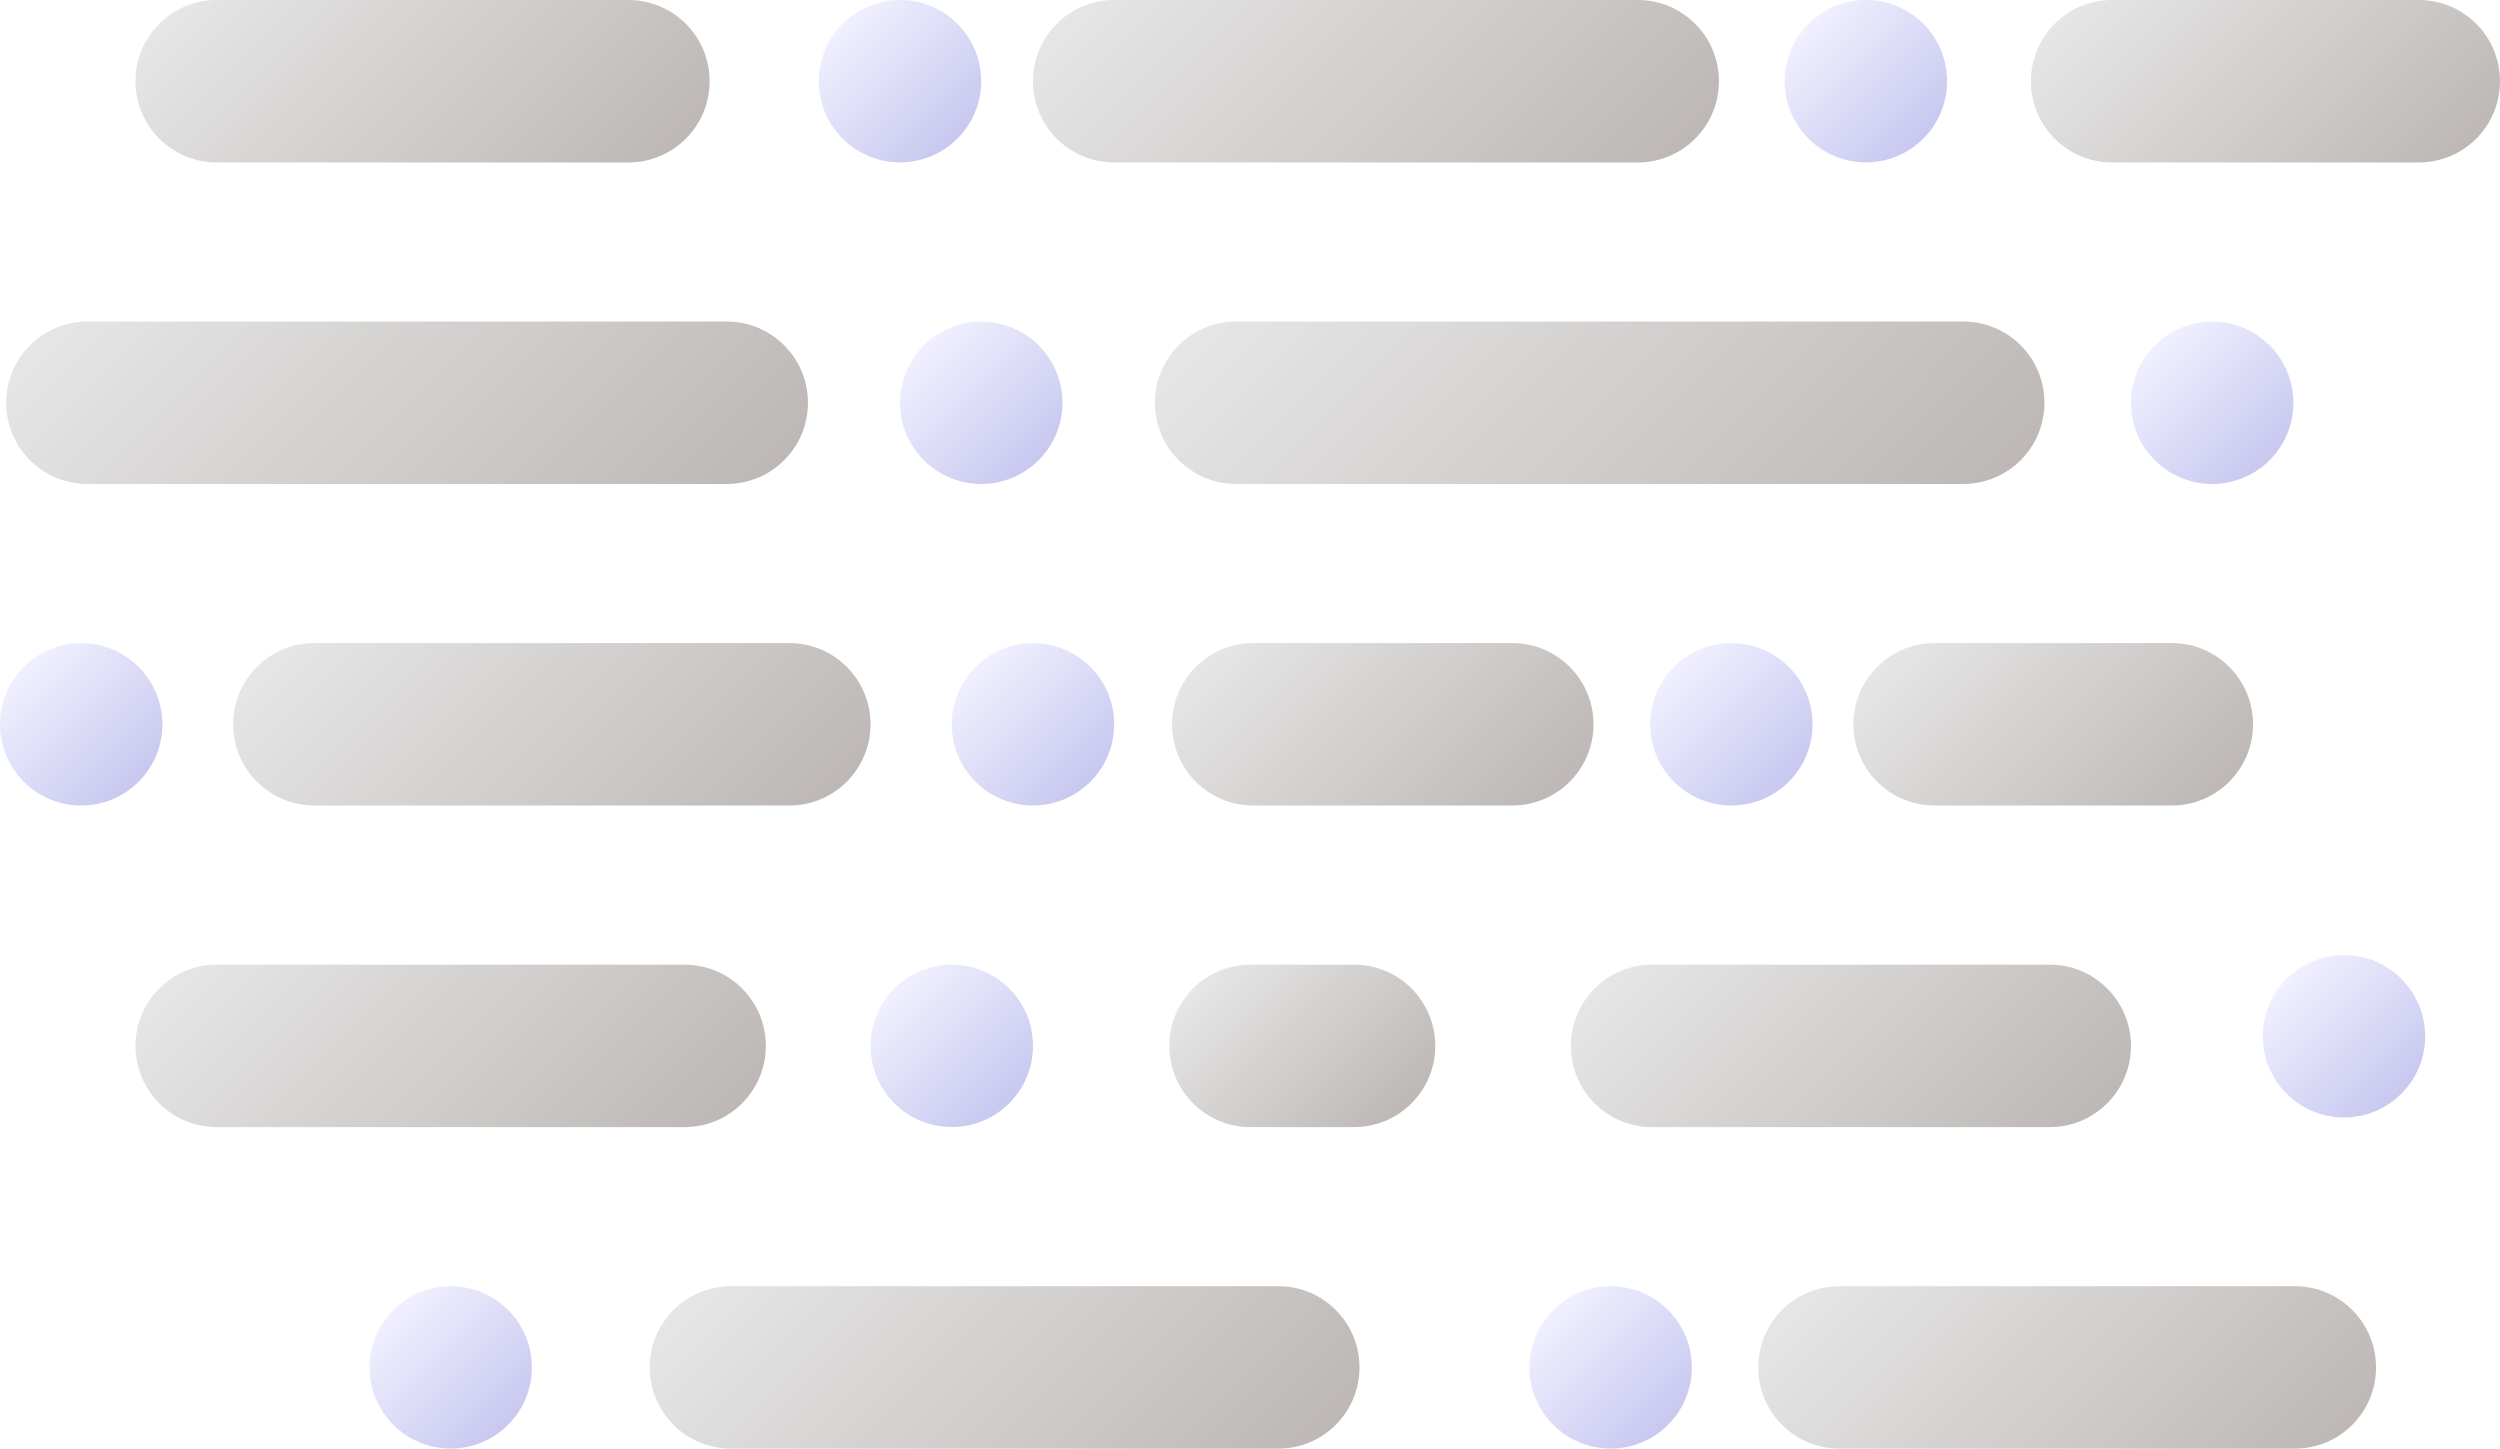
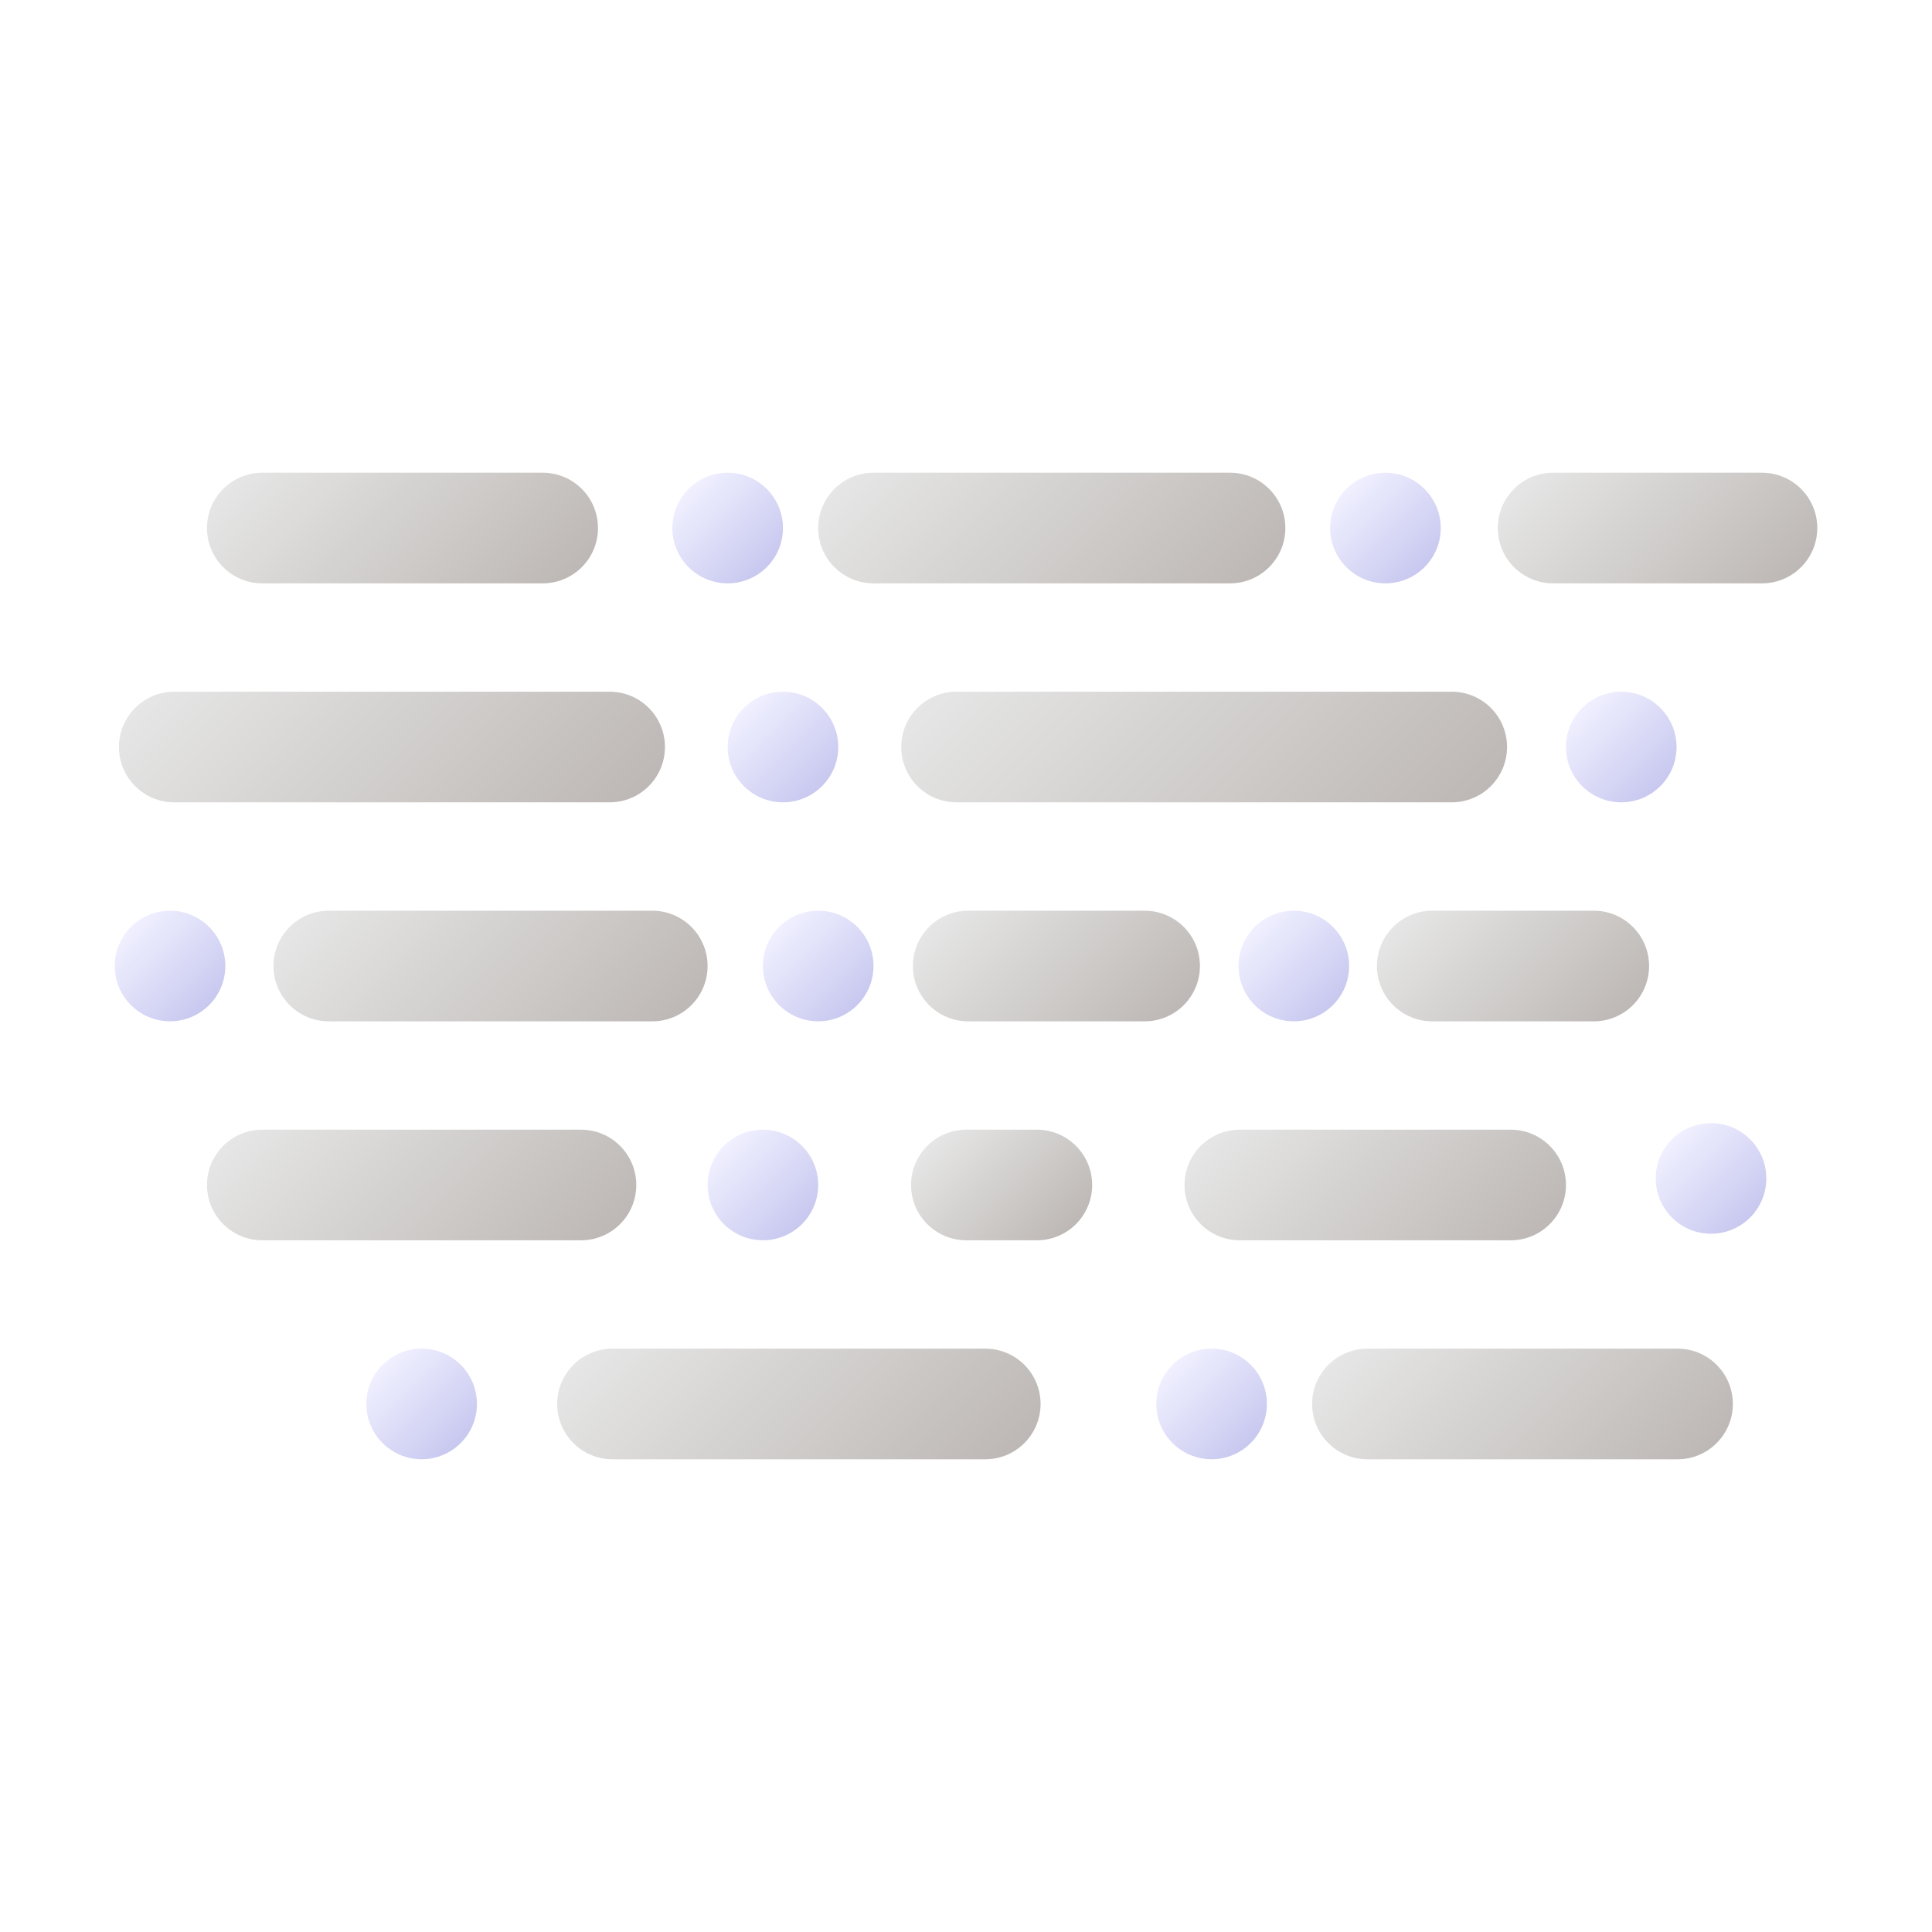
- <svg xmlns="http://www.w3.org/2000/svg" xmlns:xlink="http://www.w3.org/1999/xlink" id="_图层_1" data-name="图层 1" viewBox="0 0 440.62 255.32">
+ <svg xmlns="http://www.w3.org/2000/svg" xmlns:xlink="http://www.w3.org/1999/xlink" id="_图层_1" data-name="图层 1" viewBox="0 0 500 500">
  <defs>
    <style>
      .cls-1 {
        fill: url(#_未命名的渐变_31-5);
      }

      .cls-2 {
        fill: url(#_未命名的渐变_35-5);
      }

      .cls-3 {
        fill: url(#_未命名的渐变_31);
      }

      .cls-4 {
        fill: url(#_未命名的渐变_35-2);
      }

      .cls-5 {
        fill: url(#_未命名的渐变_31-8);
      }

      .cls-6 {
        fill: url(#_未命名的渐变_31-3);
      }

      .cls-7 {
        fill: url(#_未命名的渐变_35-12);
      }

      .cls-8 {
        fill: url(#_未命名的渐变_31-2);
      }

      .cls-9 {
        fill: url(#_未命名的渐变_35-10);
      }

      .cls-10 {
        fill: url(#_未命名的渐变_31-7);
      }

      .cls-11 {
        fill: url(#_未命名的渐变_35-7);
      }

      .cls-12 {
        fill: url(#_未命名的渐变_31-4);
      }

      .cls-13 {
        fill: url(#_未命名的渐变_31-11);
      }

      .cls-14 {
        fill: url(#_未命名的渐变_35);
      }

      .cls-15 {
        fill: url(#_未命名的渐变_35-8);
      }

      .cls-16 {
        fill: url(#_未命名的渐变_35-13);
      }

      .cls-17 {
        fill: url(#_未命名的渐变_31-6);
      }

      .cls-18 {
        fill: url(#_未命名的渐变_31-9);
      }

      .cls-19 {
        fill: url(#_未命名的渐变_35-4);
      }

      .cls-20 {
        fill: url(#_未命名的渐变_35-11);
      }

      .cls-21 {
        fill: url(#_未命名的渐变_35-6);
      }

      .cls-22 {
        fill: url(#_未命名的渐变_31-10);
      }

      .cls-23 {
        fill: url(#_未命名的渐变_35-3);
      }

      .cls-24 {
        fill: url(#_未命名的渐变_35-9);
      }
    </style>
-     <linearGradient id="_未命名的渐变_35" data-name="未命名的渐变 35" x1="110.17" y1="215.07" x2="48.69" y2="153.59" gradientUnits="userSpaceOnUse">
+     <linearGradient id="_未命名的渐变_35" data-name="未命名的渐变 35" x1="139.86" y1="337.41" x2="78.38" y2="275.93" gradientUnits="userSpaceOnUse">
      <stop offset="0" stop-color="#bdb8b5" />
      <stop offset="1" stop-color="#e6e6e6" />
    </linearGradient>
-     <linearGradient id="_未命名的渐变_35-2" data-name="未命名的渐变 35" x1="244.21" y1="199.01" x2="214.85" y2="169.65" xlink:href="#_未命名的渐变_35" />
-     <linearGradient id="_未命名的渐变_35-3" data-name="未命名的渐变 35" x1="128.31" y1="158.71" x2="66.21" y2="96.61" xlink:href="#_未命名的渐变_35" />
-     <linearGradient id="_未命名的渐变_35-4" data-name="未命名的渐变 35" x1="382.45" y1="148.23" x2="341.31" y2="107.09" xlink:href="#_未命名的渐变_35" />
-     <linearGradient id="_未命名的渐变_35-5" data-name="未命名的渐变 35" x1="110.04" y1="109.28" x2="33.46" y2="32.69" xlink:href="#_未命名的渐变_35" />
-     <linearGradient id="_未命名的渐变_35-6" data-name="未命名的渐变 35" x1="102.74" y1="42.58" x2="46.21" y2="-13.95" xlink:href="#_未命名的渐变_35" />
-     <linearGradient id="_未命名的渐变_35-7" data-name="未命名的渐变 35" x1="275.7" y1="47.5" x2="209.32" y2="-18.87" xlink:href="#_未命名的渐变_35" />
-     <linearGradient id="_未命名的渐变_31" data-name="未命名的渐变 31" x1="192.18" y1="137.78" x2="171.94" y2="117.54" gradientUnits="userSpaceOnUse">
+     <linearGradient id="_未命名的渐变_35-2" data-name="未命名的渐变 35" x1="273.9" y1="321.35" x2="244.54" y2="291.99" xlink:href="#_未命名的渐变_35" />
+     <linearGradient id="_未命名的渐变_35-3" data-name="未命名的渐变 35" x1="158" y1="281.05" x2="95.9" y2="218.95" xlink:href="#_未命名的渐变_35" />
+     <linearGradient id="_未命名的渐变_35-4" data-name="未命名的渐变 35" x1="412.14" y1="270.57" x2="371" y2="229.43" xlink:href="#_未命名的渐变_35" />
+     <linearGradient id="_未命名的渐变_35-5" data-name="未命名的渐变 35" x1="139.73" y1="231.62" x2="63.15" y2="155.04" xlink:href="#_未命名的渐变_35" />
+     <linearGradient id="_未命名的渐变_35-6" data-name="未命名的渐变 35" x1="132.43" y1="164.92" x2="75.9" y2="108.39" xlink:href="#_未命名的渐变_35" />
+     <linearGradient id="_未命名的渐变_35-7" data-name="未命名的渐变 35" x1="305.39" y1="169.84" x2="239.01" y2="103.47" xlink:href="#_未命名的渐变_35" />
+     <linearGradient id="_未命名的渐变_31" data-name="未命名的渐变 31" x1="221.87" y1="260.12" x2="201.63" y2="239.88" gradientUnits="userSpaceOnUse">
      <stop offset="0" stop-color="#c8c8f0" />
      <stop offset="1" stop-color="#f0f0ff" />
    </linearGradient>
-     <linearGradient id="_未命名的渐变_35-8" data-name="未命名的渐变 35" x1="211.3" y1="275.24" x2="142.82" y2="206.76" xlink:href="#_未命名的渐变_35" />
-     <linearGradient id="_未命名的渐变_35-9" data-name="未命名的渐变 35" x1="324.1" y1="113.14" x2="239.78" y2="28.83" xlink:href="#_未命名的渐变_35" />
-     <linearGradient id="_未命名的渐变_31-2" data-name="未命名的渐变 31" x1="177.87" y1="194.45" x2="157.63" y2="174.21" xlink:href="#_未命名的渐变_31" />
-     <linearGradient id="_未命名的渐变_31-3" data-name="未命名的渐变 31" x1="293.99" y1="251.12" x2="273.75" y2="230.88" xlink:href="#_未命名的渐变_31" />
-     <linearGradient id="_未命名的渐变_35-10" data-name="未命名的渐变 35" x1="394.51" y1="271.19" x2="334.14" y2="210.82" xlink:href="#_未命名的渐变_35" />
-     <linearGradient id="_未命名的渐变_31-4" data-name="未命名的渐变 31" x1="183.06" y1="81.11" x2="162.82" y2="60.86" xlink:href="#_未命名的渐变_31" />
-     <linearGradient id="_未命名的渐变_35-11" data-name="未命名的渐变 35" x1="265.24" y1="149.19" x2="222.17" y2="106.12" xlink:href="#_未命名的渐变_35" />
-     <linearGradient id="_未命名的渐变_31-5" data-name="未命名的渐变 31" x1="315.27" y1="137.78" x2="295.03" y2="117.54" xlink:href="#_未命名的渐变_31" />
-     <linearGradient id="_未命名的渐变_31-6" data-name="未命名的渐变 31" x1="168.75" y1="24.43" x2="148.5" y2="4.19" xlink:href="#_未命名的渐变_31" />
-     <linearGradient id="_未命名的渐变_31-7" data-name="未命名的渐变 31" x1="24.43" y1="137.78" x2="4.19" y2="117.54" xlink:href="#_未命名的渐变_31" />
-     <linearGradient id="_未命名的渐变_31-8" data-name="未命名的渐变 31" x1="423.24" y1="192.76" x2="403" y2="172.52" xlink:href="#_未命名的渐变_31" />
-     <linearGradient id="_未命名的渐变_35-12" data-name="未命名的渐变 35" x1="353.86" y1="211.97" x2="298.58" y2="156.69" xlink:href="#_未命名的渐变_35" />
-     <linearGradient id="_未命名的渐变_31-9" data-name="未命名的渐变 31" x1="400.01" y1="81.11" x2="379.77" y2="60.86" xlink:href="#_未命名的渐变_31" />
-     <linearGradient id="_未命名的渐变_31-10" data-name="未命名的渐变 31" x1="89.55" y1="251.12" x2="69.31" y2="230.88" xlink:href="#_未命名的渐变_31" />
-     <linearGradient id="_未命名的渐变_35-13" data-name="未命名的渐变 35" x1="422.91" y1="37.95" x2="375.64" y2="-9.32" xlink:href="#_未命名的渐变_35" />
-     <linearGradient id="_未命名的渐变_31-11" data-name="未命名的渐变 31" x1="338.98" y1="24.43" x2="318.73" y2="4.19" xlink:href="#_未命名的渐变_31" />
+     <linearGradient id="_未命名的渐变_35-8" data-name="未命名的渐变 35" x1="240.99" y1="397.58" x2="172.51" y2="329.1" xlink:href="#_未命名的渐变_35" />
+     <linearGradient id="_未命名的渐变_35-9" data-name="未命名的渐变 35" x1="353.79" y1="235.49" x2="269.47" y2="151.17" xlink:href="#_未命名的渐变_35" />
+     <linearGradient id="_未命名的渐变_31-2" data-name="未命名的渐变 31" x1="207.56" y1="316.79" x2="187.32" y2="296.55" xlink:href="#_未命名的渐变_31" />
+     <linearGradient id="_未命名的渐变_31-3" data-name="未命名的渐变 31" x1="323.68" y1="373.47" x2="303.44" y2="353.22" xlink:href="#_未命名的渐变_31" />
+     <linearGradient id="_未命名的渐变_35-10" data-name="未命名的渐变 35" x1="424.2" y1="393.53" x2="363.83" y2="333.16" xlink:href="#_未命名的渐变_35" />
+     <linearGradient id="_未命名的渐变_31-4" data-name="未命名的渐变 31" x1="212.75" y1="203.45" x2="192.51" y2="183.21" xlink:href="#_未命名的渐变_31" />
+     <linearGradient id="_未命名的渐变_35-11" data-name="未命名的渐变 35" x1="294.93" y1="271.53" x2="251.86" y2="228.47" xlink:href="#_未命名的渐变_35" />
+     <linearGradient id="_未命名的渐变_31-5" data-name="未命名的渐变 31" x1="344.96" y1="260.12" x2="324.72" y2="239.88" xlink:href="#_未命名的渐变_31" />
+     <linearGradient id="_未命名的渐变_31-6" data-name="未命名的渐变 31" x1="198.44" y1="146.78" x2="178.19" y2="126.53" xlink:href="#_未命名的渐变_31" />
+     <linearGradient id="_未命名的渐变_31-7" data-name="未命名的渐变 31" x1="54.13" y1="260.12" x2="33.88" y2="239.88" xlink:href="#_未命名的渐变_31" />
+     <linearGradient id="_未命名的渐变_31-8" data-name="未命名的渐变 31" x1="452.93" y1="315.1" x2="432.69" y2="294.86" xlink:href="#_未命名的渐变_31" />
+     <linearGradient id="_未命名的渐变_35-12" data-name="未命名的渐变 35" x1="383.55" y1="334.32" x2="328.27" y2="279.03" xlink:href="#_未命名的渐变_35" />
+     <linearGradient id="_未命名的渐变_31-9" data-name="未命名的渐变 31" x1="429.7" y1="203.45" x2="409.46" y2="183.21" xlink:href="#_未命名的渐变_31" />
+     <linearGradient id="_未命名的渐变_31-10" data-name="未命名的渐变 31" x1="119.24" y1="373.47" x2="99" y2="353.22" xlink:href="#_未命名的渐变_31" />
+     <linearGradient id="_未命名的渐变_35-13" data-name="未命名的渐变 35" x1="452.6" y1="160.29" x2="405.34" y2="113.02" xlink:href="#_未命名的渐变_35" />
+     <linearGradient id="_未命名的渐变_31-11" data-name="未命名的渐变 31" x1="368.67" y1="146.78" x2="348.42" y2="126.53" xlink:href="#_未命名的渐变_31" />
  </defs>
-   <rect class="cls-14" x="23.88" y="170.02" width="111.1" height="28.63" rx="14.31" ry="14.31" />
-   <rect class="cls-4" x="206.09" y="170.02" width="46.87" height="28.63" rx="14.31" ry="14.31" />
-   <rect class="cls-23" x="41.09" y="113.34" width="112.34" height="28.63" rx="14.31" ry="14.31" />
-   <rect class="cls-19" x="326.66" y="113.34" width="70.43" height="28.63" rx="14.31" ry="14.31" />
-   <rect class="cls-2" x="1.09" y="56.67" width="141.31" height="28.63" rx="14.31" ry="14.31" />
-   <rect class="cls-21" x="23.88" y="0" width="101.19" height="28.63" rx="14.31" ry="14.31" />
-   <rect class="cls-11" x="182.06" y="0" width="120.9" height="28.63" rx="14.31" ry="14.31" />
-   <circle class="cls-3" cx="182.06" cy="127.66" r="14.31" />
-   <rect class="cls-15" x="114.51" y="226.69" width="125.1" height="28.63" rx="14.31" ry="14.31" />
-   <rect class="cls-24" x="203.55" y="56.67" width="156.78" height="28.63" rx="14.31" ry="14.31" />
-   <circle class="cls-8" cx="167.75" cy="184.33" r="14.31" />
-   <circle class="cls-6" cx="283.87" cy="241" r="14.31" />
-   <rect class="cls-9" x="309.89" y="226.69" width="108.88" height="28.63" rx="14.31" ry="14.31" />
-   <circle class="cls-12" cx="172.94" cy="70.99" r="14.31" />
-   <rect class="cls-20" x="206.57" y="113.34" width="74.28" height="28.63" rx="14.31" ry="14.31" />
-   <circle class="cls-1" cx="305.15" cy="127.66" r="14.31" />
-   <circle class="cls-17" cx="158.62" cy="14.31" r="14.31" />
-   <circle class="cls-10" cx="14.31" cy="127.66" r="14.31" />
-   <circle class="cls-5" cx="413.12" cy="182.64" r="14.31" />
-   <rect class="cls-7" x="276.86" y="170.02" width="98.72" height="28.63" rx="14.31" ry="14.31" />
-   <circle class="cls-18" cx="389.89" cy="70.99" r="14.31" />
-   <circle class="cls-22" cx="79.43" cy="241" r="14.31" />
-   <rect class="cls-16" x="357.94" y="0" width="82.68" height="28.63" rx="14.31" ry="14.31" />
-   <circle class="cls-13" cx="328.86" cy="14.31" r="14.31" />
+   <rect class="cls-14" x="53.57" y="292.36" width="111.1" height="28.63" rx="14.31" ry="14.31" />
+   <rect class="cls-4" x="235.78" y="292.36" width="46.87" height="28.63" rx="14.31" ry="14.31" />
+   <rect class="cls-23" x="70.78" y="235.69" width="112.34" height="28.63" rx="14.31" ry="14.31" />
+   <rect class="cls-19" x="356.35" y="235.69" width="70.43" height="28.63" rx="14.31" ry="14.31" />
+   <rect class="cls-2" x="30.78" y="179.01" width="141.31" height="28.63" rx="14.31" ry="14.31" />
+   <rect class="cls-21" x="53.57" y="122.34" width="101.19" height="28.63" rx="14.31" ry="14.31" />
+   <rect class="cls-11" x="211.75" y="122.34" width="120.9" height="28.63" rx="14.31" ry="14.31" />
+   <circle class="cls-3" cx="211.75" cy="250" r="14.31" />
+   <rect class="cls-15" x="144.2" y="349.03" width="125.1" height="28.63" rx="14.31" ry="14.31" />
+   <rect class="cls-24" x="233.24" y="179.01" width="156.78" height="28.63" rx="14.31" ry="14.31" />
+   <circle class="cls-8" cx="197.44" cy="306.67" r="14.31" />
+   <circle class="cls-6" cx="313.56" cy="363.34" r="14.31" />
+   <rect class="cls-9" x="339.58" y="349.03" width="108.88" height="28.63" rx="14.31" ry="14.31" />
+   <circle class="cls-12" cx="202.63" cy="193.33" r="14.31" />
+   <rect class="cls-20" x="236.26" y="235.69" width="74.28" height="28.63" rx="14.31" ry="14.31" />
+   <circle class="cls-1" cx="334.84" cy="250" r="14.31" />
+   <circle class="cls-17" cx="188.32" cy="136.66" r="14.31" />
+   <circle class="cls-10" cx="44" cy="250" r="14.31" />
+   <circle class="cls-5" cx="442.81" cy="304.98" r="14.31" />
+   <rect class="cls-7" x="306.55" y="292.36" width="98.72" height="28.63" rx="14.31" ry="14.31" />
+   <circle class="cls-18" cx="419.58" cy="193.33" r="14.31" />
+   <circle class="cls-22" cx="109.12" cy="363.34" r="14.31" />
+   <rect class="cls-16" x="387.63" y="122.34" width="82.68" height="28.63" rx="14.31" ry="14.31" />
+   <circle class="cls-13" cx="358.55" cy="136.66" r="14.31" />
</svg>
